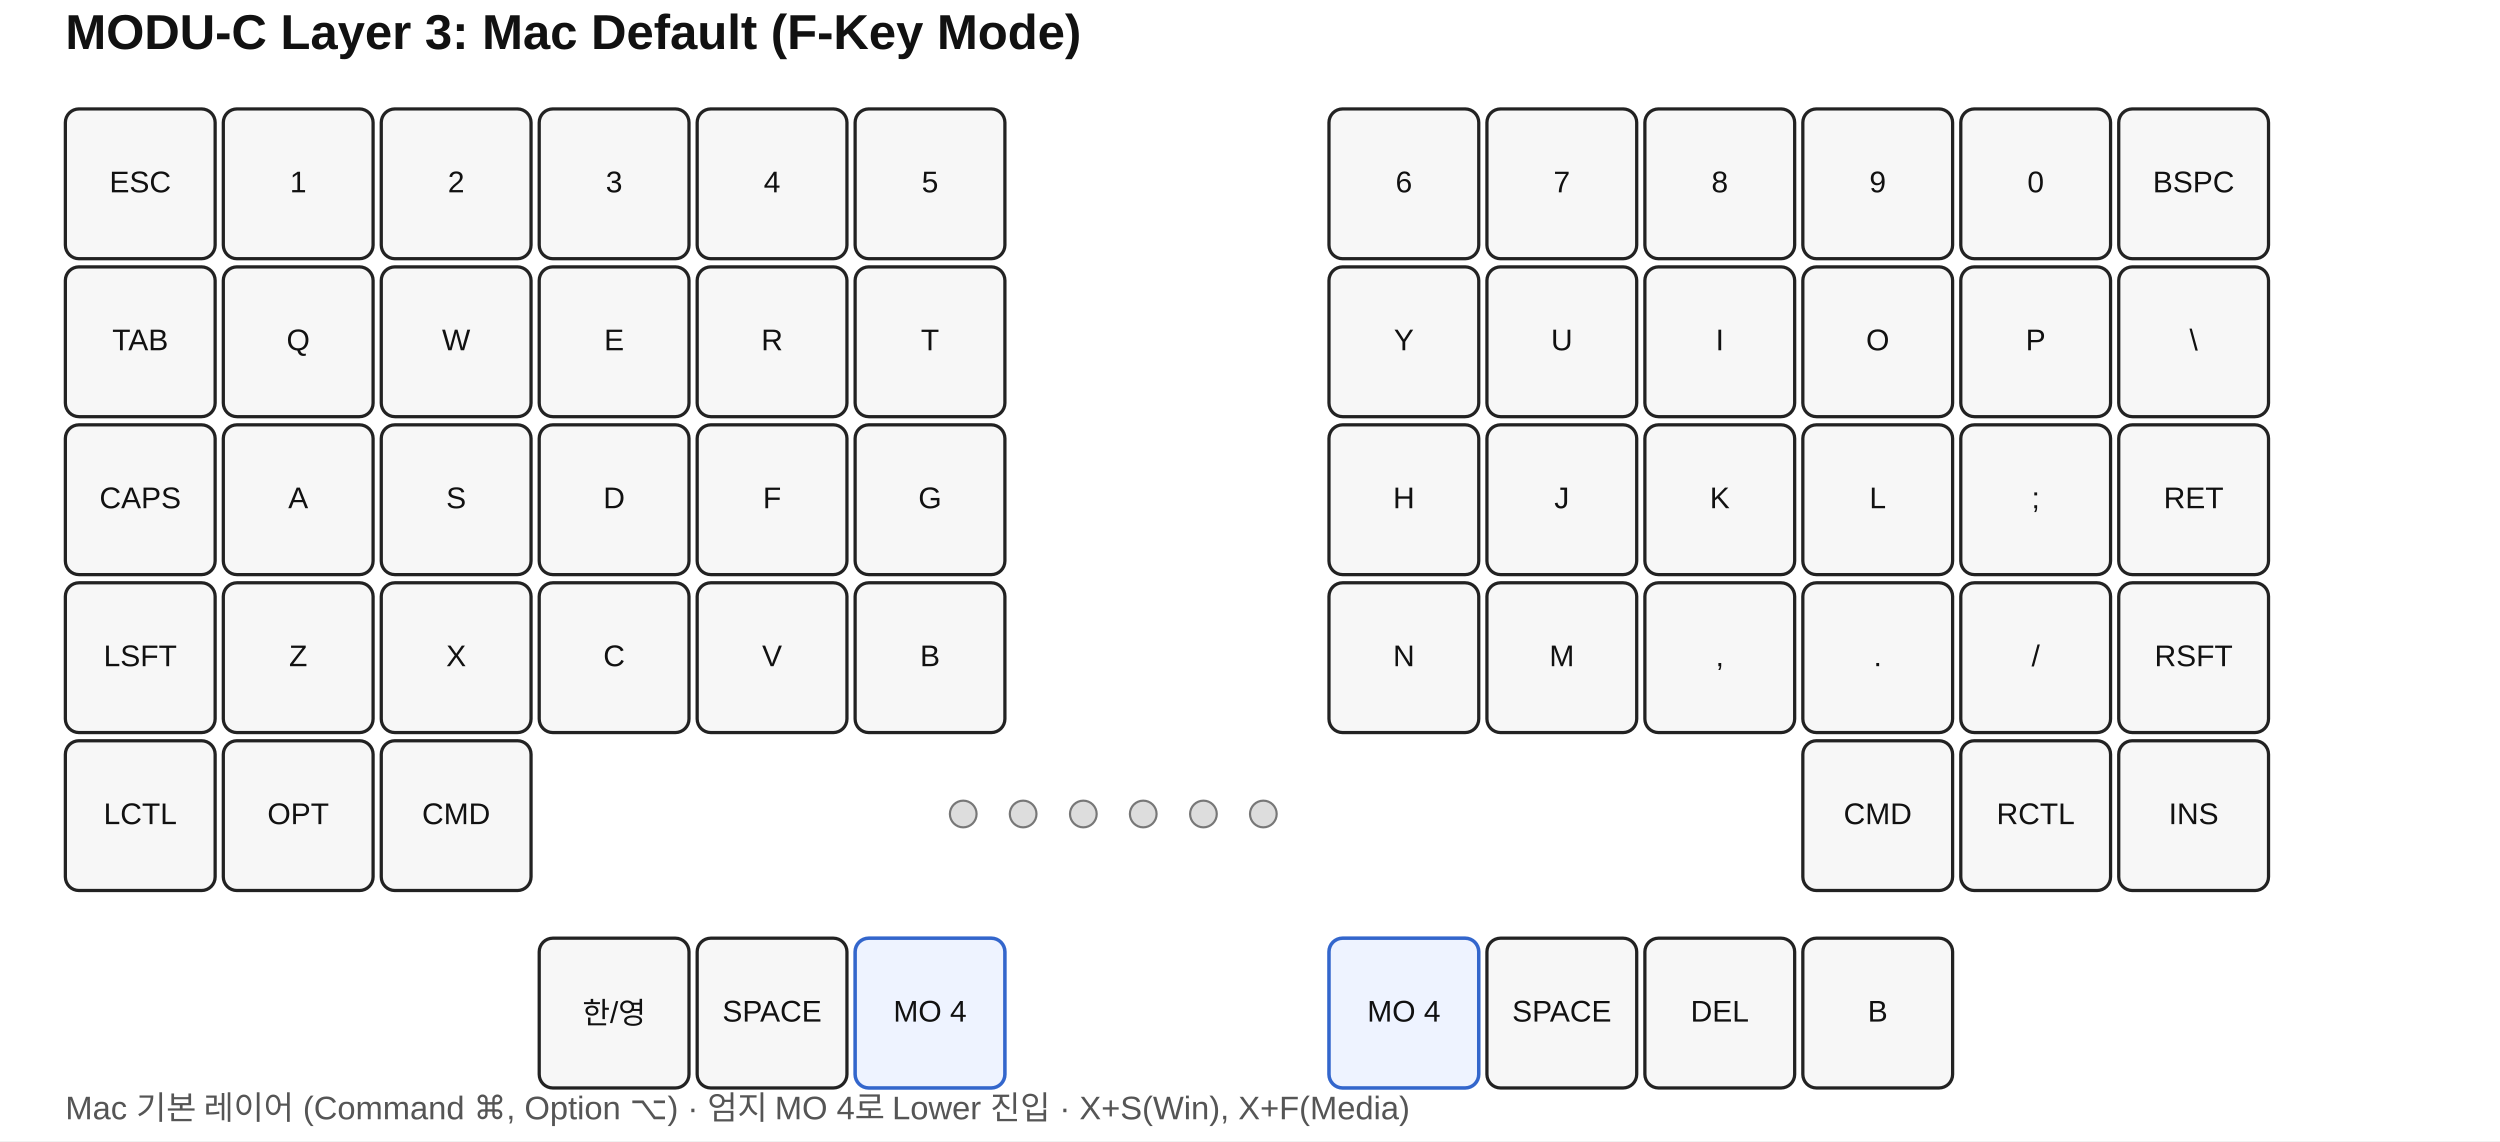
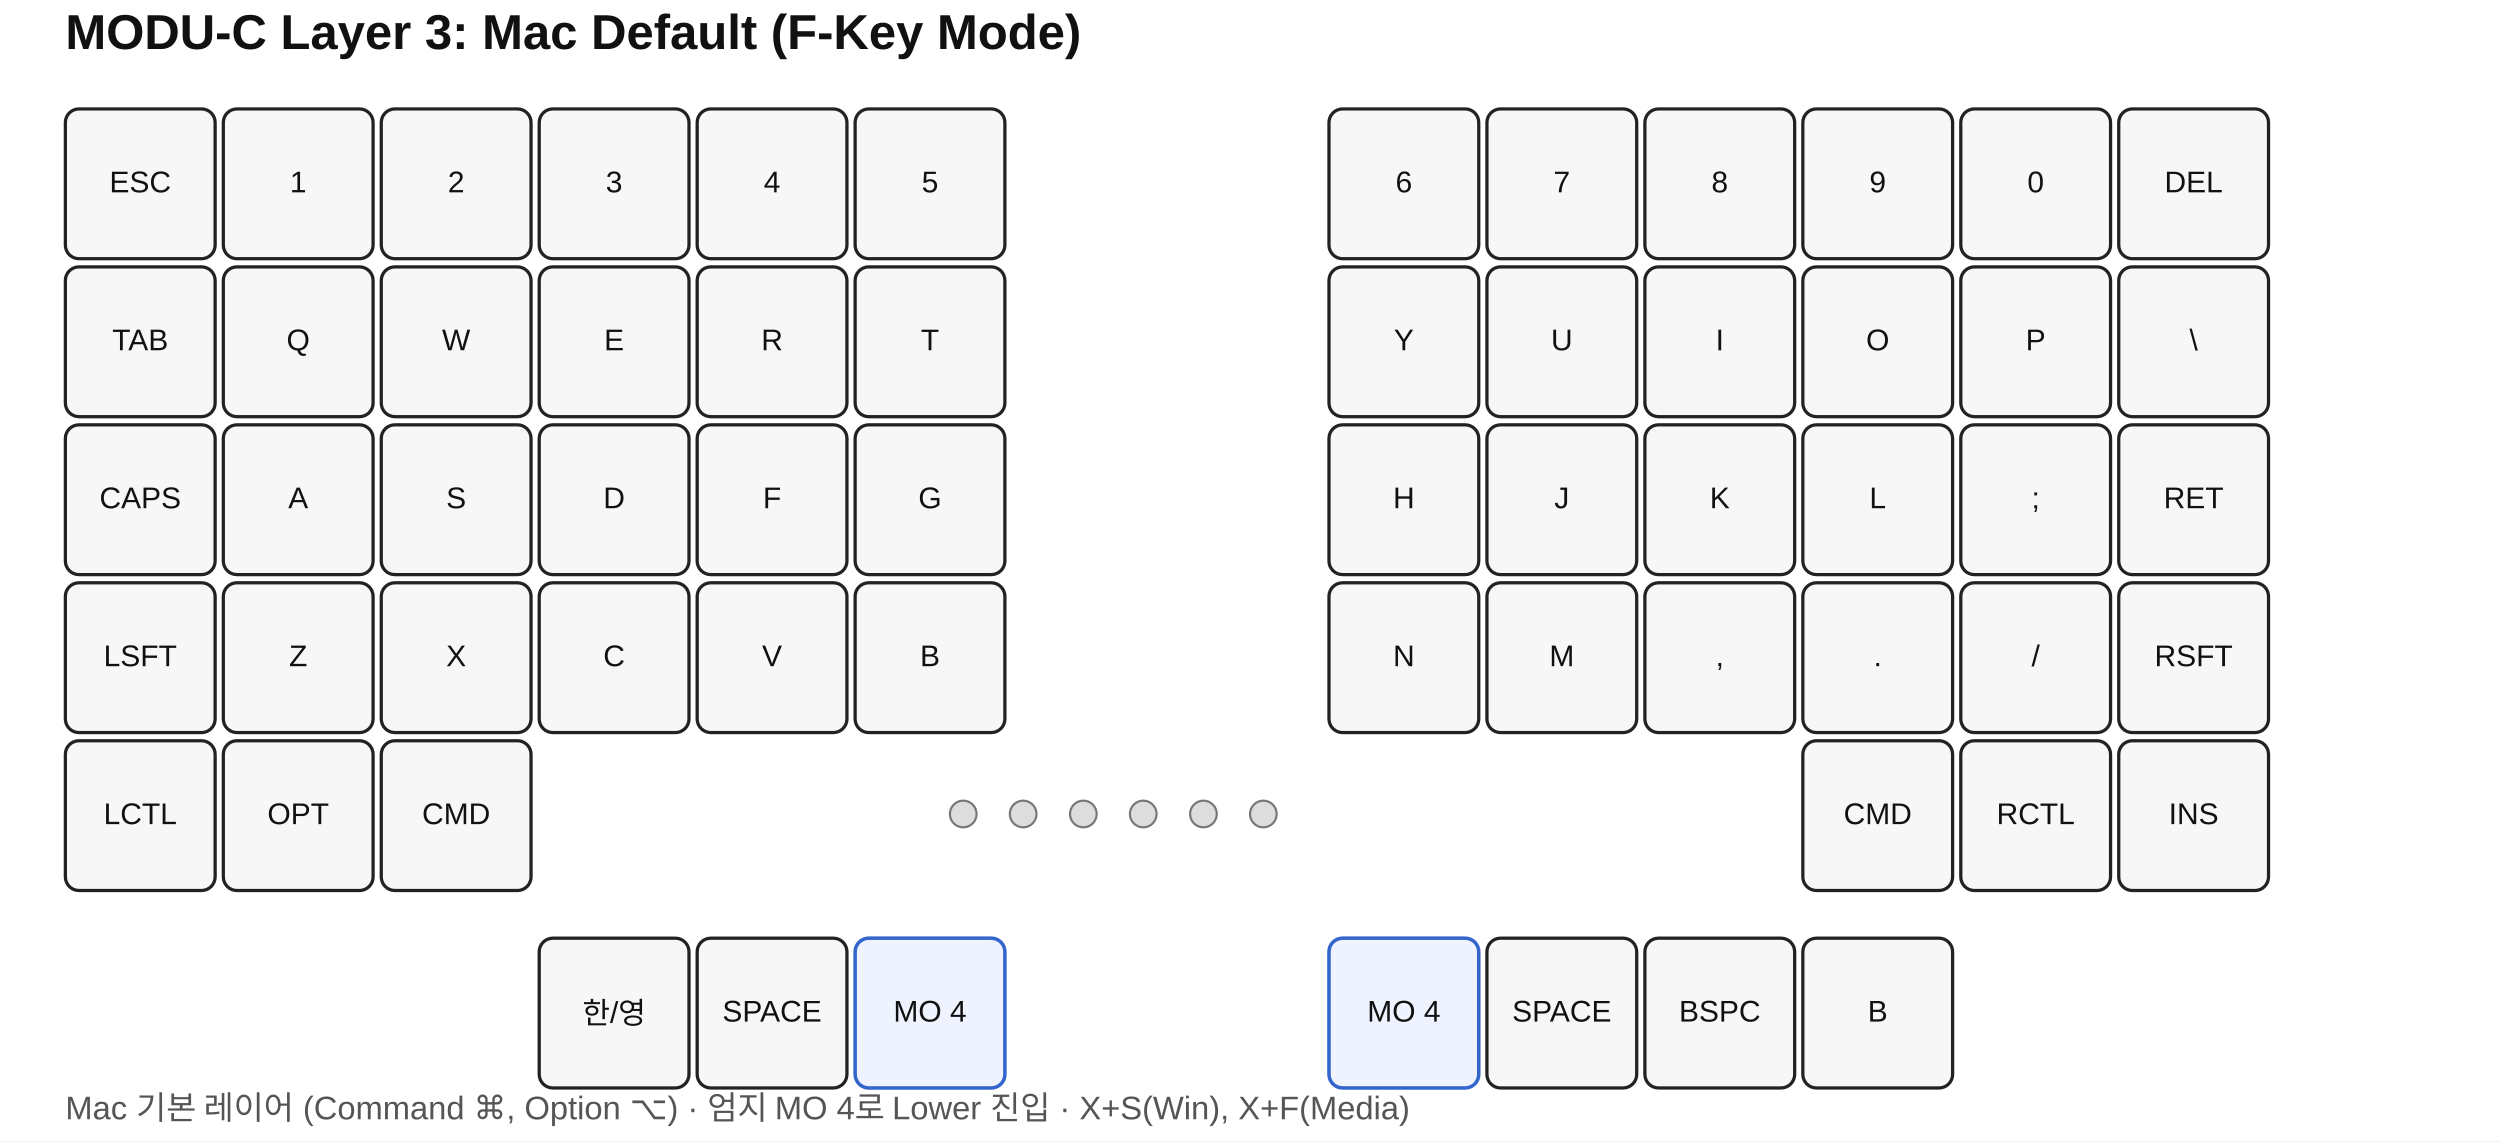
<svg xmlns="http://www.w3.org/2000/svg" width="918" height="419" viewBox="0 0 918 419">
  <rect width="100%" height="100%" fill="white" />
  <style>
text{font-family:Arial,sans-serif;fill:#111}
.key{fill:#f7f7f7;stroke:#222;stroke-width:1.2}
.trans{fill:#fcfcfc;stroke:#ccc;stroke-width:1;stroke-dasharray:3 3}
.mo{fill:#eef3ff;stroke:#3366cc;stroke-width:1.3}
.boot{fill:#ffeeee;stroke:#cc3333;stroke-width:1.3}
.none{fill:#ddd;stroke:#777;stroke-width:0.8}
.title{font-weight:700;font-size:18px}
.note{font-size:12px;fill:#555}
.label{font-size:11px;text-anchor:middle;dominant-baseline:middle}
.label-sm{font-size:9.5px;text-anchor:middle;dominant-baseline:middle}
.label-trans{font-size:10px;text-anchor:middle;dominant-baseline:middle;fill:#aaa}
</style>
  <text x="24" y="18" class="title">MODU-C Layer 3: Mac Default (F-Key Mode)</text>
  <rect class="key" x="24.0" y="40.0" width="55.0" height="55.0" rx="5" />
  <text class="label" x="51.5" y="67.5">ESC</text>
  <rect class="key" x="82.0" y="40.0" width="55.0" height="55.0" rx="5" />
  <text class="label" x="109.5" y="67.5">1</text>
  <rect class="key" x="140.0" y="40.0" width="55.0" height="55.0" rx="5" />
  <text class="label" x="167.5" y="67.5">2</text>
  <rect class="key" x="198.0" y="40.0" width="55.0" height="55.0" rx="5" />
  <text class="label" x="225.5" y="67.5">3</text>
  <rect class="key" x="256.0" y="40.0" width="55.0" height="55.0" rx="5" />
  <text class="label" x="283.5" y="67.5">4</text>
  <rect class="key" x="314.0" y="40.0" width="55.0" height="55.0" rx="5" />
  <text class="label" x="341.5" y="67.5">5</text>
  <rect class="key" x="488.0" y="40.0" width="55.0" height="55.0" rx="5" />
  <text class="label" x="515.5" y="67.5">6</text>
  <rect class="key" x="546.0" y="40.0" width="55.0" height="55.0" rx="5" />
  <text class="label" x="573.5" y="67.5">7</text>
  <rect class="key" x="604.0" y="40.0" width="55.0" height="55.0" rx="5" />
  <text class="label" x="631.5" y="67.5">8</text>
  <rect class="key" x="662.0" y="40.0" width="55.0" height="55.0" rx="5" />
  <text class="label" x="689.5" y="67.5">9</text>
  <rect class="key" x="720.0" y="40.0" width="55.0" height="55.0" rx="5" />
  <text class="label" x="747.5" y="67.5">0</text>
  <rect class="key" x="778.0" y="40.0" width="55.0" height="55.0" rx="5" />
-   <text class="label" x="805.5" y="67.5">BSPC</text>
+   <text class="label" x="805.5" y="67.5">DEL</text>
  <rect class="key" x="24.0" y="98.0" width="55.0" height="55.0" rx="5" />
  <text class="label" x="51.5" y="125.5">TAB</text>
  <rect class="key" x="82.0" y="98.0" width="55.0" height="55.0" rx="5" />
  <text class="label" x="109.5" y="125.5">Q</text>
  <rect class="key" x="140.0" y="98.0" width="55.0" height="55.0" rx="5" />
  <text class="label" x="167.5" y="125.5">W</text>
  <rect class="key" x="198.0" y="98.0" width="55.0" height="55.0" rx="5" />
  <text class="label" x="225.5" y="125.5">E</text>
  <rect class="key" x="256.0" y="98.0" width="55.0" height="55.0" rx="5" />
  <text class="label" x="283.5" y="125.5">R</text>
  <rect class="key" x="314.0" y="98.0" width="55.0" height="55.0" rx="5" />
  <text class="label" x="341.5" y="125.5">T</text>
  <rect class="key" x="488.0" y="98.0" width="55.0" height="55.0" rx="5" />
  <text class="label" x="515.5" y="125.5">Y</text>
  <rect class="key" x="546.0" y="98.0" width="55.0" height="55.0" rx="5" />
  <text class="label" x="573.5" y="125.5">U</text>
  <rect class="key" x="604.0" y="98.0" width="55.0" height="55.0" rx="5" />
  <text class="label" x="631.5" y="125.5">I</text>
  <rect class="key" x="662.0" y="98.0" width="55.0" height="55.0" rx="5" />
  <text class="label" x="689.5" y="125.5">O</text>
  <rect class="key" x="720.0" y="98.0" width="55.0" height="55.0" rx="5" />
  <text class="label" x="747.5" y="125.5">P</text>
  <rect class="key" x="778.0" y="98.0" width="55.0" height="55.0" rx="5" />
  <text class="label" x="805.5" y="125.5">\</text>
  <rect class="key" x="24.0" y="156.0" width="55.0" height="55.0" rx="5" />
  <text class="label" x="51.5" y="183.5">CAPS</text>
  <rect class="key" x="82.0" y="156.0" width="55.0" height="55.0" rx="5" />
  <text class="label" x="109.5" y="183.5">A</text>
  <rect class="key" x="140.0" y="156.0" width="55.0" height="55.0" rx="5" />
  <text class="label" x="167.5" y="183.5">S</text>
  <rect class="key" x="198.0" y="156.0" width="55.0" height="55.0" rx="5" />
  <text class="label" x="225.5" y="183.5">D</text>
  <rect class="key" x="256.0" y="156.0" width="55.0" height="55.0" rx="5" />
  <text class="label" x="283.5" y="183.5">F</text>
  <rect class="key" x="314.0" y="156.0" width="55.0" height="55.0" rx="5" />
  <text class="label" x="341.5" y="183.5">G</text>
  <rect class="key" x="488.0" y="156.0" width="55.0" height="55.0" rx="5" />
  <text class="label" x="515.5" y="183.5">H</text>
  <rect class="key" x="546.0" y="156.0" width="55.0" height="55.0" rx="5" />
  <text class="label" x="573.5" y="183.5">J</text>
  <rect class="key" x="604.0" y="156.0" width="55.0" height="55.0" rx="5" />
  <text class="label" x="631.5" y="183.5">K</text>
  <rect class="key" x="662.0" y="156.0" width="55.0" height="55.0" rx="5" />
  <text class="label" x="689.5" y="183.5">L</text>
  <rect class="key" x="720.0" y="156.0" width="55.0" height="55.0" rx="5" />
  <text class="label" x="747.5" y="183.5">;</text>
  <rect class="key" x="778.0" y="156.0" width="55.0" height="55.0" rx="5" />
  <text class="label" x="805.5" y="183.5">RET</text>
  <rect class="key" x="24.0" y="214.0" width="55.0" height="55.0" rx="5" />
  <text class="label" x="51.5" y="241.5">LSFT</text>
  <rect class="key" x="82.0" y="214.0" width="55.0" height="55.0" rx="5" />
  <text class="label" x="109.5" y="241.5">Z</text>
  <rect class="key" x="140.0" y="214.0" width="55.0" height="55.0" rx="5" />
  <text class="label" x="167.5" y="241.5">X</text>
  <rect class="key" x="198.0" y="214.0" width="55.0" height="55.0" rx="5" />
  <text class="label" x="225.5" y="241.5">C</text>
  <rect class="key" x="256.0" y="214.0" width="55.0" height="55.0" rx="5" />
  <text class="label" x="283.5" y="241.5">V</text>
  <rect class="key" x="314.0" y="214.0" width="55.0" height="55.0" rx="5" />
  <text class="label" x="341.5" y="241.5">B</text>
  <rect class="key" x="488.0" y="214.0" width="55.0" height="55.0" rx="5" />
  <text class="label" x="515.5" y="241.5">N</text>
  <rect class="key" x="546.0" y="214.0" width="55.0" height="55.0" rx="5" />
  <text class="label" x="573.5" y="241.5">M</text>
  <rect class="key" x="604.0" y="214.0" width="55.0" height="55.0" rx="5" />
  <text class="label" x="631.5" y="241.5">,</text>
  <rect class="key" x="662.0" y="214.0" width="55.0" height="55.0" rx="5" />
  <text class="label" x="689.5" y="241.5">.</text>
  <rect class="key" x="720.0" y="214.0" width="55.0" height="55.0" rx="5" />
  <text class="label" x="747.5" y="241.5">/</text>
  <rect class="key" x="778.0" y="214.0" width="55.0" height="55.0" rx="5" />
  <text class="label" x="805.5" y="241.5">RSFT</text>
  <rect class="key" x="24.0" y="272.0" width="55.0" height="55.0" rx="5" />
  <text class="label" x="51.5" y="299.5">LCTL</text>
  <rect class="key" x="82.0" y="272.0" width="55.0" height="55.0" rx="5" />
  <text class="label" x="109.5" y="299.5">OPT</text>
  <rect class="key" x="140.0" y="272.0" width="55.0" height="55.0" rx="5" />
  <text class="label" x="167.5" y="299.5">CMD</text>
  <rect class="none" x="348.8" y="294.0" width="9.8" height="9.8" rx="5" />
  <rect class="none" x="370.8" y="294.0" width="9.8" height="9.8" rx="5" />
  <rect class="none" x="392.9" y="294.0" width="9.8" height="9.8" rx="5" />
  <rect class="none" x="414.9" y="294.0" width="9.8" height="9.8" rx="5" />
  <rect class="none" x="437.0" y="294.0" width="9.8" height="9.8" rx="5" />
  <rect class="none" x="459.0" y="294.0" width="9.8" height="9.8" rx="5" />
  <rect class="key" x="662.0" y="272.0" width="55.0" height="55.0" rx="5" />
  <text class="label" x="689.5" y="299.5">CMD</text>
  <rect class="key" x="720.0" y="272.0" width="55.0" height="55.0" rx="5" />
  <text class="label" x="747.5" y="299.5">RCTL</text>
  <rect class="key" x="778.0" y="272.0" width="55.0" height="55.0" rx="5" />
  <text class="label" x="805.5" y="299.5">INS</text>
  <rect class="key" x="198.0" y="344.5" width="55.0" height="55.0" rx="5" />
  <text class="label" x="225.5" y="372.0">한/영</text>
  <rect class="key" x="256.0" y="344.5" width="55.0" height="55.0" rx="5" />
  <text class="label" x="283.5" y="372.0">SPACE</text>
  <rect class="mo" x="314.0" y="344.5" width="55.0" height="55.0" rx="5" />
  <text class="label" x="341.5" y="372.0">MO 4</text>
  <rect class="mo" x="488.0" y="344.5" width="55.0" height="55.0" rx="5" />
  <text class="label" x="515.5" y="372.0">MO 4</text>
  <rect class="key" x="546.0" y="344.5" width="55.0" height="55.0" rx="5" />
  <text class="label" x="573.5" y="372.0">SPACE</text>
  <rect class="key" x="604.0" y="344.5" width="55.0" height="55.0" rx="5" />
-   <text class="label" x="631.5" y="372.0">DEL</text>
+   <text class="label" x="631.5" y="372.0">BSPC</text>
  <rect class="key" x="662.0" y="344.5" width="55.0" height="55.0" rx="5" />
  <text class="label" x="689.5" y="372.0">B</text>
  <text x="24" y="411" class="note">Mac 기본 레이어 (Command ⌘, Option ⌥) · 엄지 MO 4로 Lower 진입 · X+S(Win), X+F(Media)</text>
</svg>
